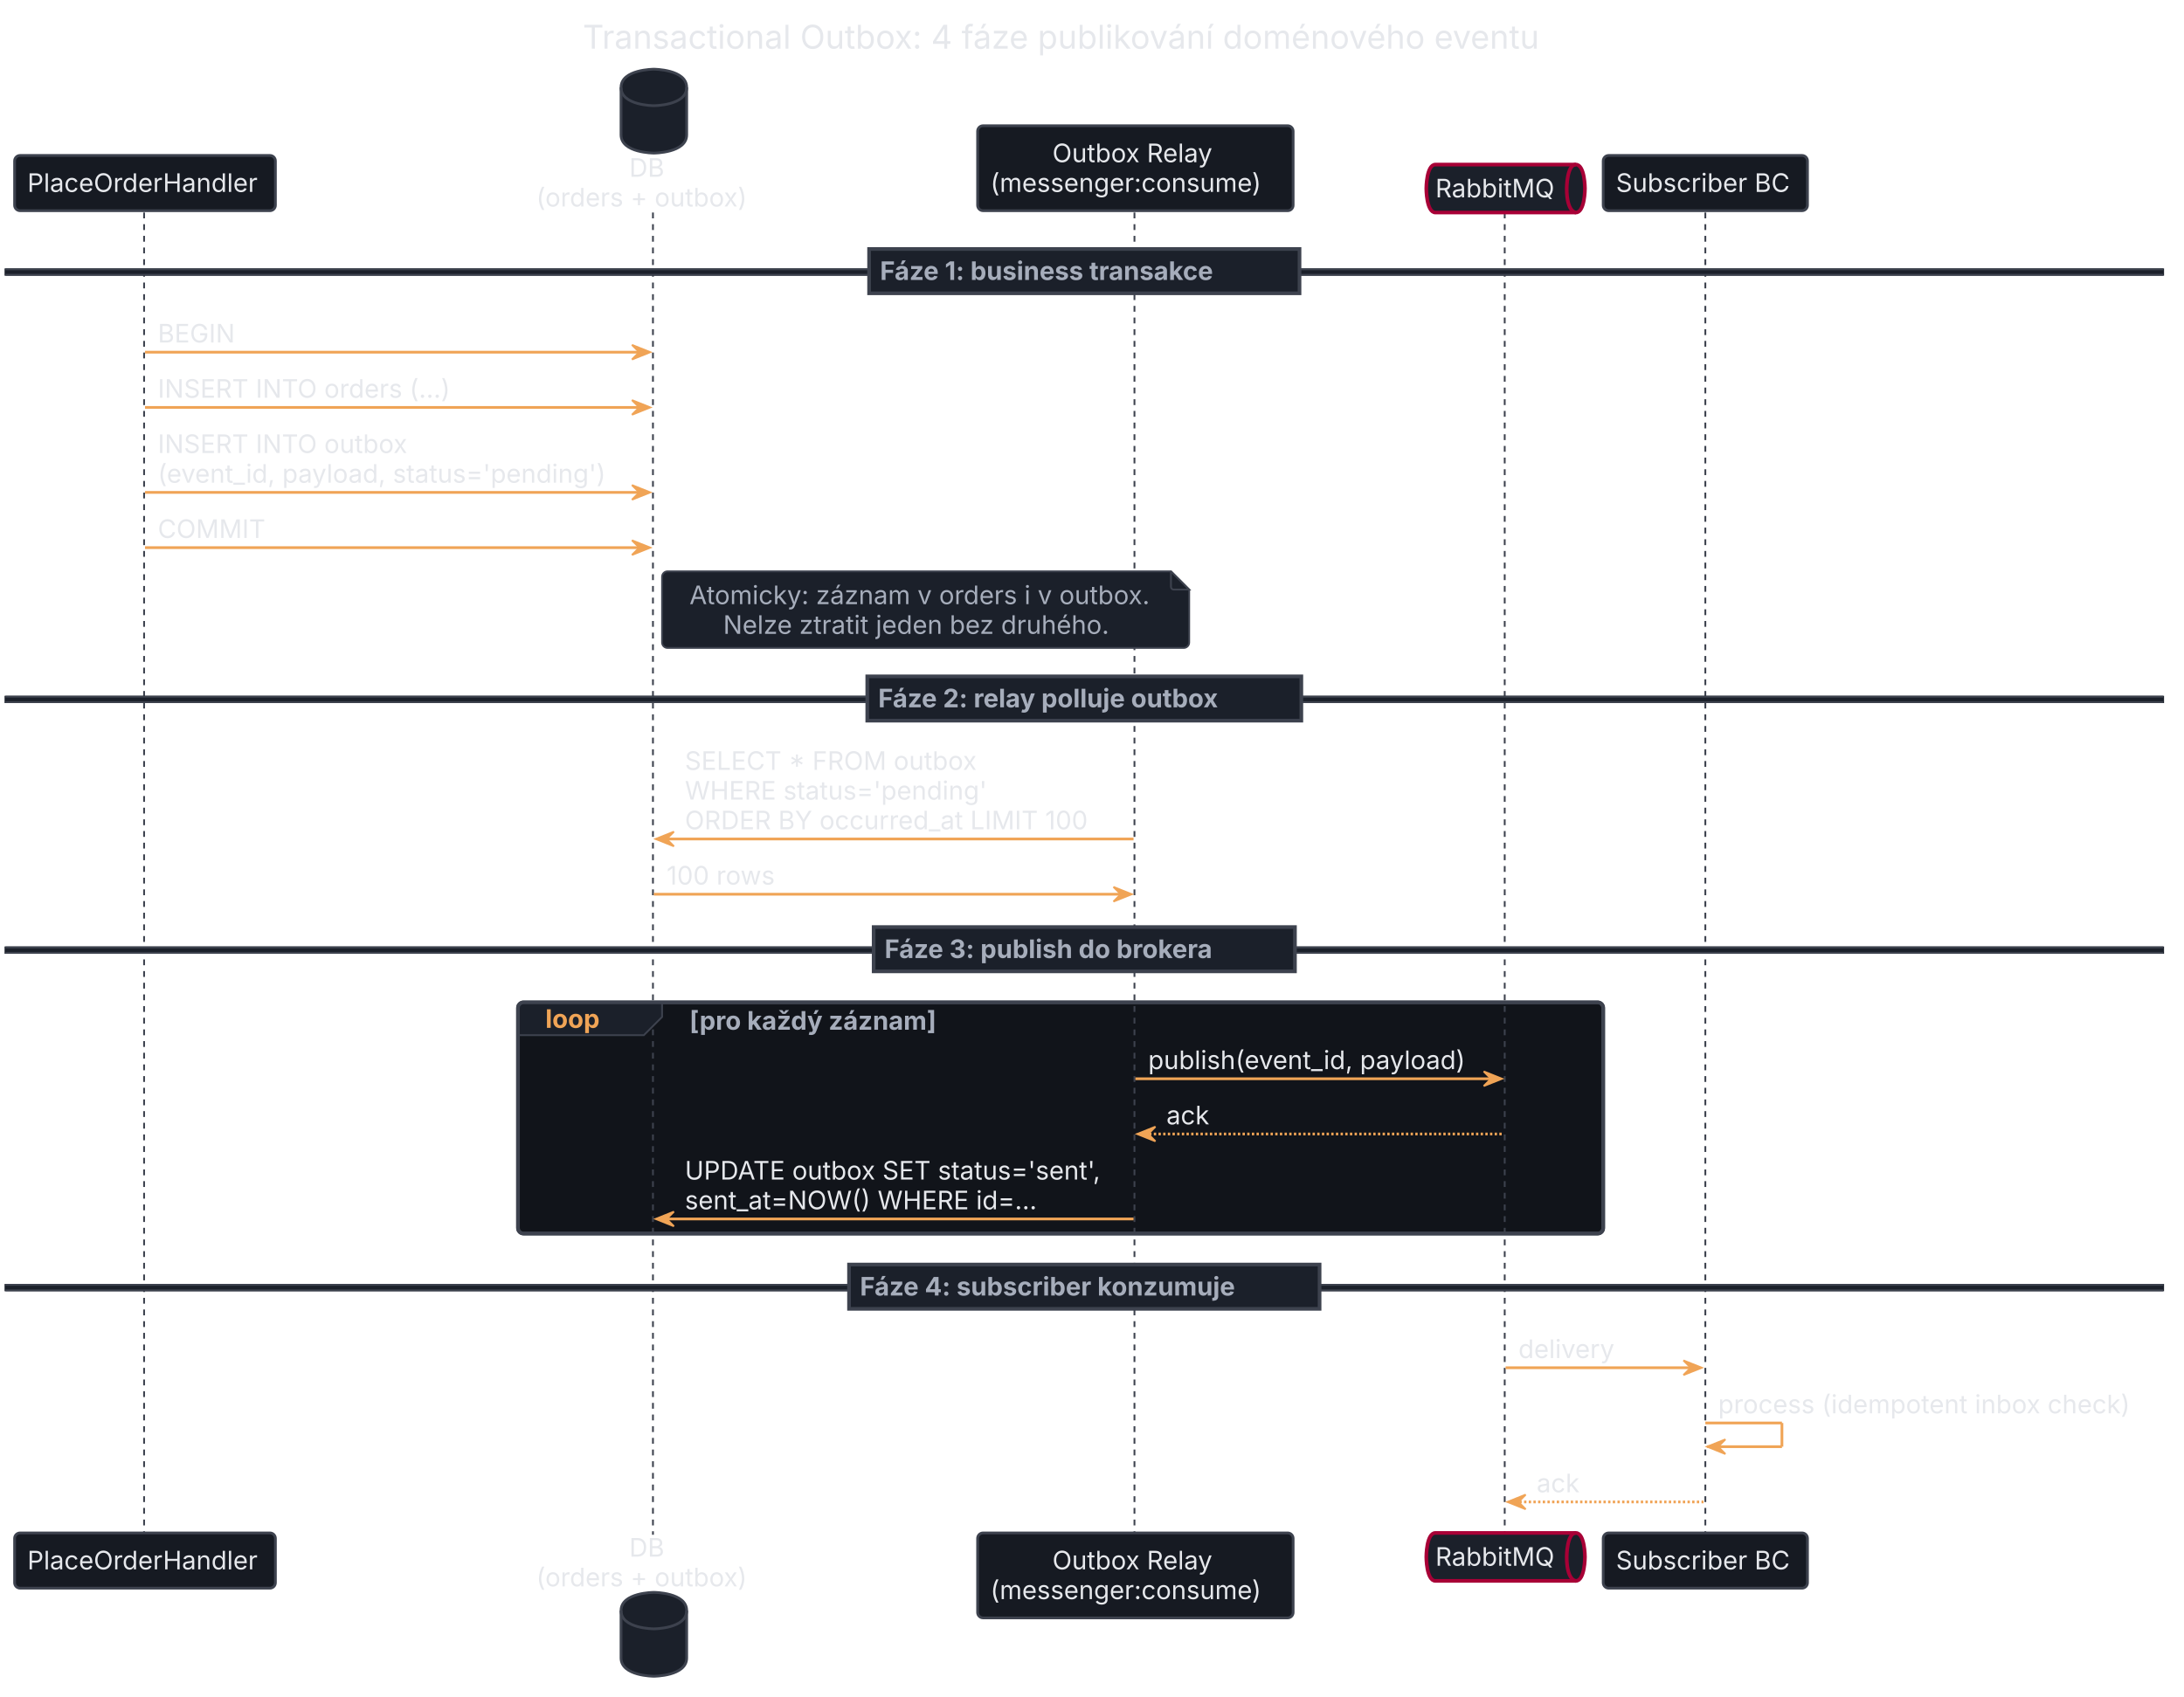
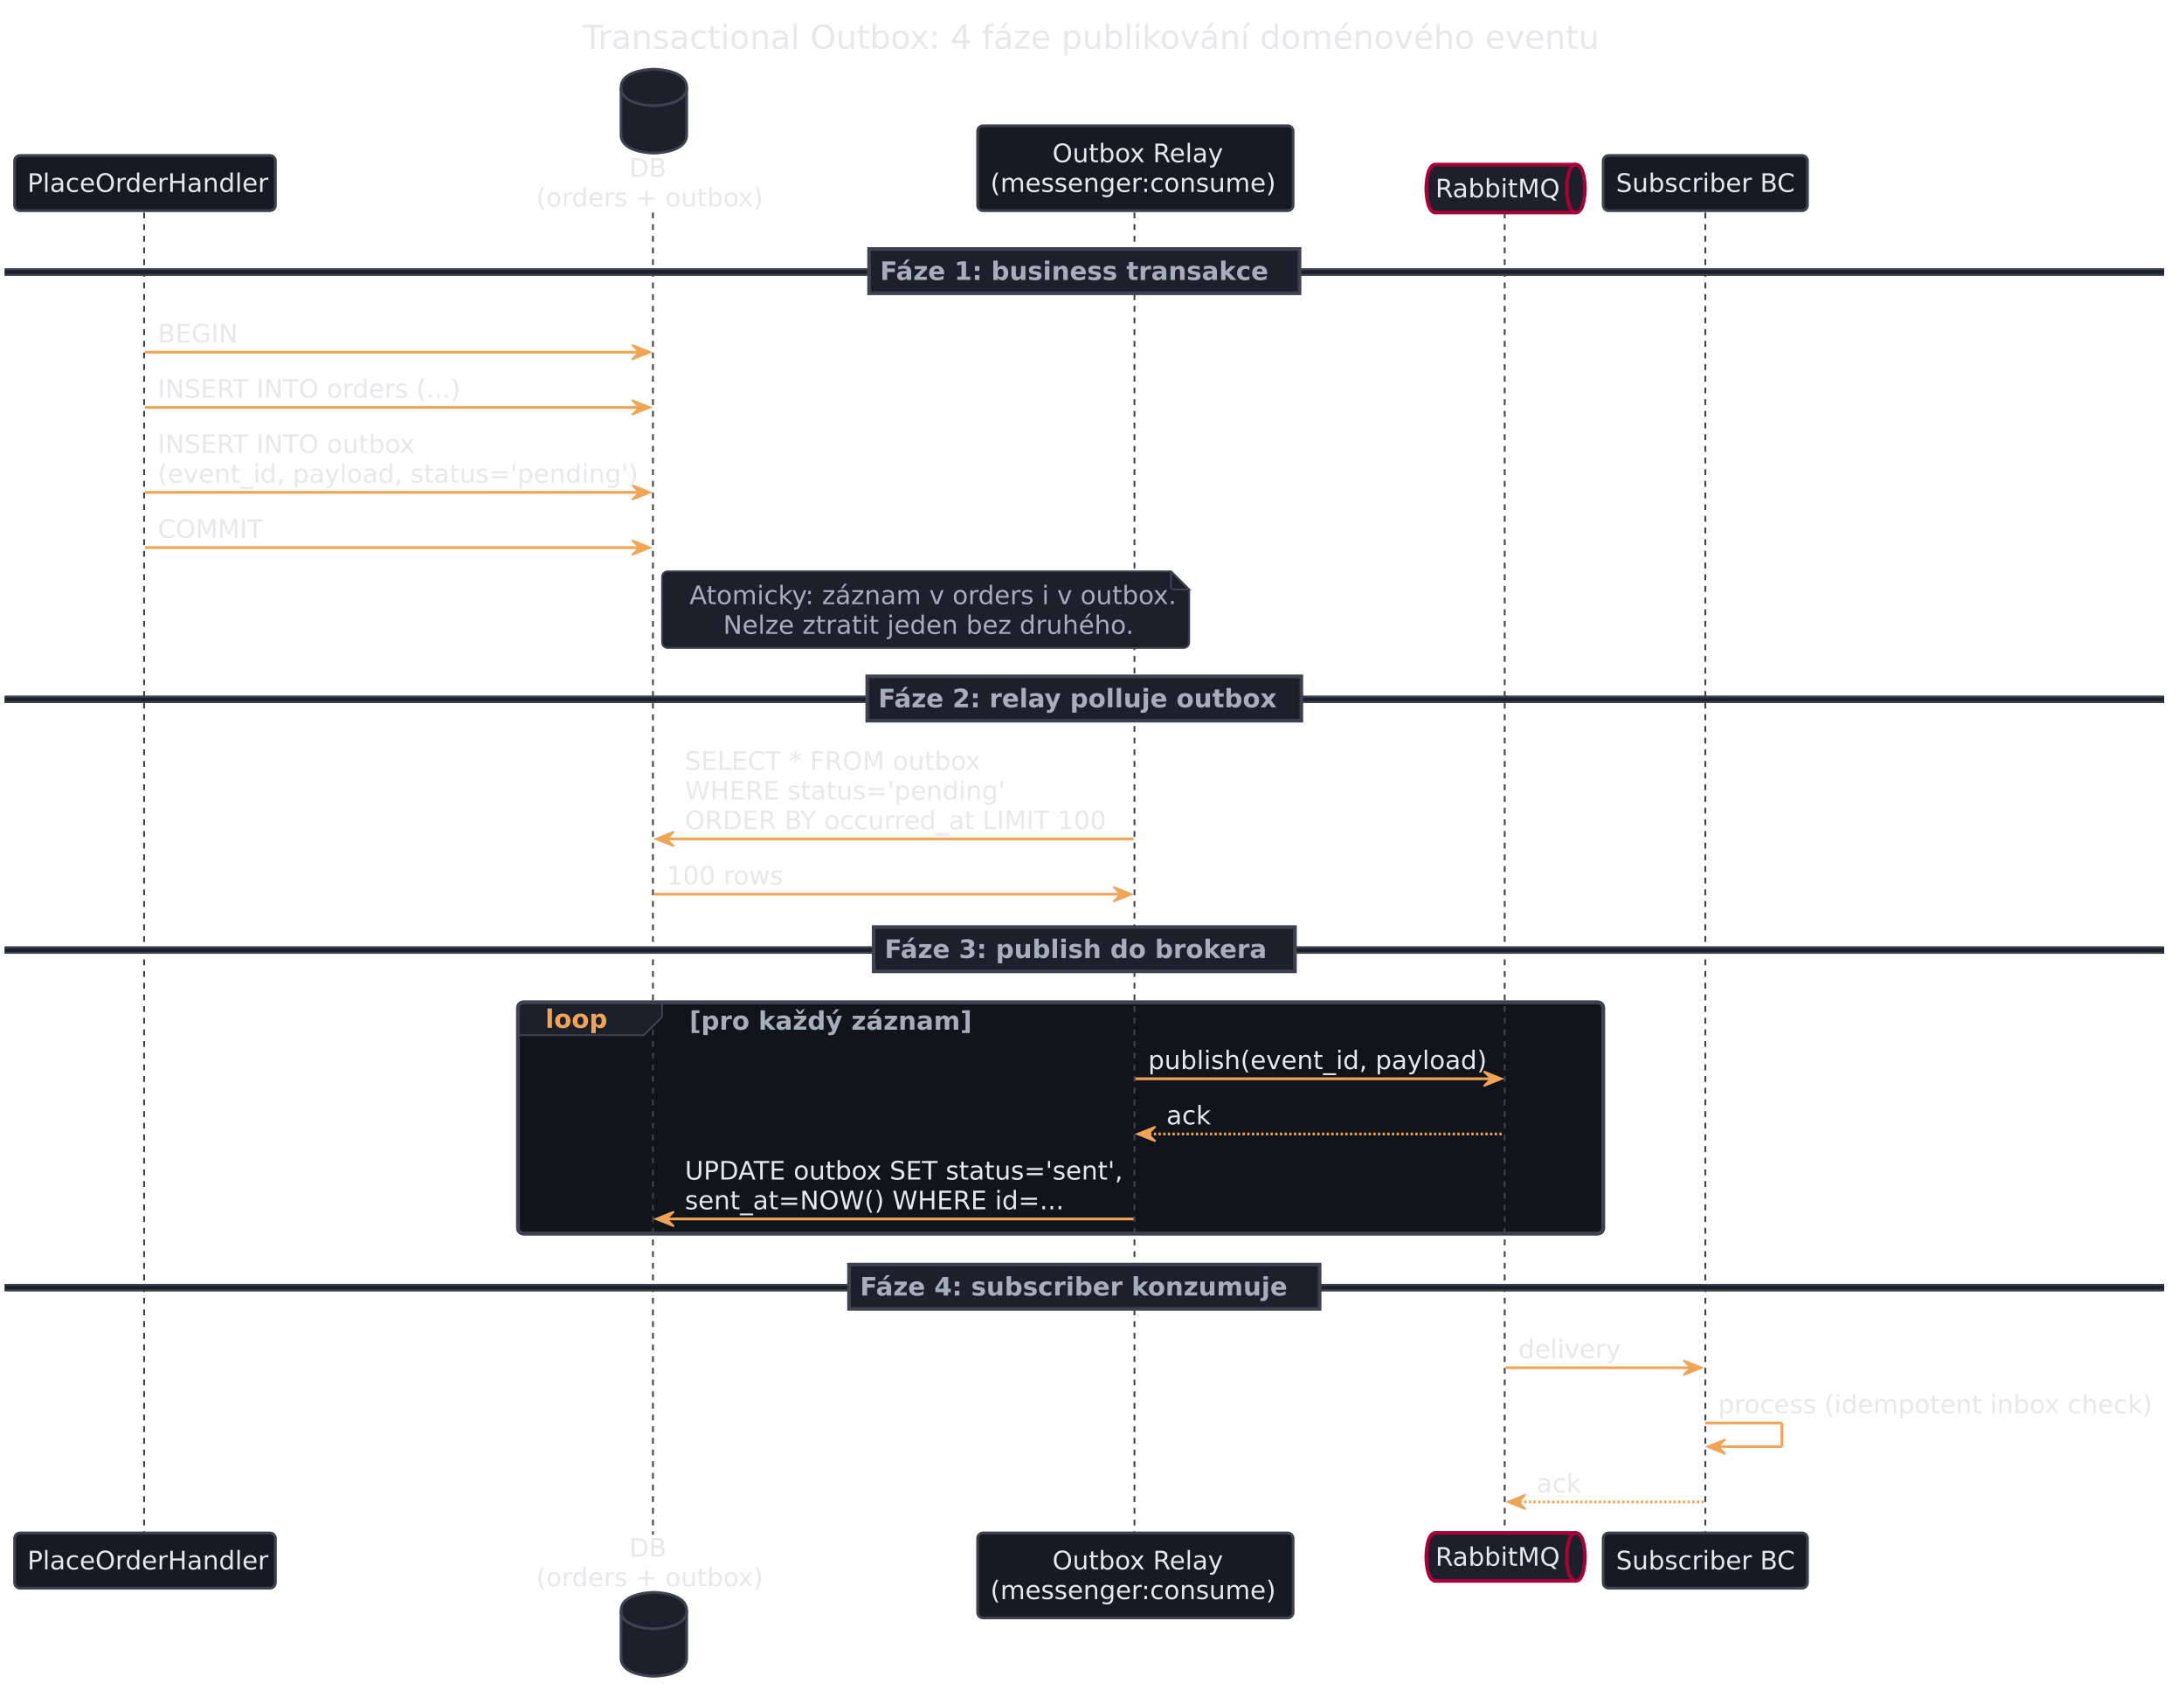
<svg xmlns="http://www.w3.org/2000/svg" contentScriptType="application/ecmascript" contentStyleType="text/css" height="1454.688px" preserveAspectRatio="none" style="width:1871px;height:1454px;background:#11141A;" version="1.1" viewBox="0 0 1871 1454" width="1871.875px" zoomAndPan="magnify">
  <defs />
  <g>
-     <text fill="#E6E8EC" font-family="Inter, ui-sans-serif, system-ui, -apple-system, sans-serif" font-size="28.125" lengthAdjust="spacingAndGlyphs" textLength="859.375" x="499.219" y="41.731">Transactional Outbox: 4 fáze publikování doménového eventu</text>
+     <text fill="#E6E8EC" font-family="DejaVu Sans" font-size="28.125" lengthAdjust="spacingAndGlyphs" textLength="859.375" x="499.219" y="41.731">Transactional Outbox: 4 fáze publikování doménového eventu</text>
    <rect fill="#11141A" height="198.096" rx="4.688" ry="4.688" style="stroke: #3D424E; stroke-width: 3.125;" width="929.688" x="443.75" y="858.911" />
    <line style="stroke: #3D424E; stroke-width: 1.562; stroke-dasharray: 5.0,5.0;" x1="123.438" x2="123.438" y1="182.105" y2="1315.112" />
    <line style="stroke: #3D424E; stroke-width: 1.562; stroke-dasharray: 5.0,5.0;" x1="559.375" x2="559.375" y1="182.105" y2="1315.112" />
    <line style="stroke: #3D424E; stroke-width: 1.562; stroke-dasharray: 5.0,5.0;" x1="971.875" x2="971.875" y1="182.105" y2="1315.112" />
    <line style="stroke: #3D424E; stroke-width: 1.562; stroke-dasharray: 5.0,5.0;" x1="1289.062" x2="1289.062" y1="182.105" y2="1315.112" />
    <line style="stroke: #3D424E; stroke-width: 1.562; stroke-dasharray: 5.0,5.0;" x1="1460.938" x2="1460.938" y1="182.105" y2="1315.112" />
    <rect fill="#161A22" height="47.339" rx="4.688" ry="4.688" style="stroke: #3D424E; stroke-width: 2.344;" width="223.438" x="12.5" y="133.203" />
-     <text fill="#E6E8EC" font-family="Inter, ui-sans-serif, system-ui, -apple-system, sans-serif" font-size="21.875" lengthAdjust="spacingAndGlyphs" textLength="201.562" x="23.438" y="164.446">PlaceOrderHandler</text>
+     <text fill="#E6E8EC" font-family="DejaVu Sans" font-size="21.875" lengthAdjust="spacingAndGlyphs" textLength="201.562" x="23.438" y="164.446">PlaceOrderHandler</text>
    <rect fill="#161A22" height="47.339" rx="4.688" ry="4.688" style="stroke: #3D424E; stroke-width: 2.344;" width="223.438" x="12.5" y="1313.55" />
-     <text fill="#E6E8EC" font-family="Inter, ui-sans-serif, system-ui, -apple-system, sans-serif" font-size="21.875" lengthAdjust="spacingAndGlyphs" textLength="201.562" x="23.438" y="1344.792">PlaceOrderHandler</text>
-     <text fill="#E6E8EC" font-family="Inter, ui-sans-serif, system-ui, -apple-system, sans-serif" font-size="21.875" lengthAdjust="spacingAndGlyphs" textLength="32.812" x="539.062" y="151.482">DB</text>
-     <text fill="#E6E8EC" font-family="Inter, ui-sans-serif, system-ui, -apple-system, sans-serif" font-size="21.875" lengthAdjust="spacingAndGlyphs" textLength="192.188" x="459.375" y="176.946">(orders + outbox)</text>
+     <text fill="#E6E8EC" font-family="DejaVu Sans" font-size="21.875" lengthAdjust="spacingAndGlyphs" textLength="201.562" x="23.438" y="1344.792">PlaceOrderHandler</text>
+     <text fill="#E6E8EC" font-family="DejaVu Sans" font-size="21.875" lengthAdjust="spacingAndGlyphs" textLength="32.812" x="539.062" y="151.482">DB</text>
+     <text fill="#E6E8EC" font-family="DejaVu Sans" font-size="21.875" lengthAdjust="spacingAndGlyphs" textLength="192.188" x="459.375" y="176.946">(orders + outbox)</text>
    <path d="M532.031,74.927 C532.031,59.302 560.156,59.302 560.156,59.302 C560.156,59.302 588.281,59.302 588.281,74.927 L588.281,115.552 C588.281,131.177 560.156,131.177 560.156,131.177 C560.156,131.177 532.031,131.177 532.031,115.552 L532.031,74.927 " fill="#1B202A" style="stroke: #3D424E; stroke-width: 2.344;" />
    <path d="M532.031,74.927 C532.031,90.552 560.156,90.552 560.156,90.552 C560.156,90.552 588.281,90.552 588.281,74.927 " fill="none" style="stroke: #3D424E; stroke-width: 2.344;" />
-     <text fill="#E6E8EC" font-family="Inter, ui-sans-serif, system-ui, -apple-system, sans-serif" font-size="21.875" lengthAdjust="spacingAndGlyphs" textLength="32.812" x="539.062" y="1333.855">DB</text>
-     <text fill="#E6E8EC" font-family="Inter, ui-sans-serif, system-ui, -apple-system, sans-serif" font-size="21.875" lengthAdjust="spacingAndGlyphs" textLength="192.188" x="459.375" y="1359.319">(orders + outbox)</text>
+     <text fill="#E6E8EC" font-family="DejaVu Sans" font-size="21.875" lengthAdjust="spacingAndGlyphs" textLength="32.812" x="539.062" y="1333.855">DB</text>
+     <text fill="#E6E8EC" font-family="DejaVu Sans" font-size="21.875" lengthAdjust="spacingAndGlyphs" textLength="192.188" x="459.375" y="1359.319">(orders + outbox)</text>
    <path d="M532.031,1380.102 C532.031,1364.477 560.156,1364.477 560.156,1364.477 C560.156,1364.477 588.281,1364.477 588.281,1380.102 L588.281,1420.727 C588.281,1436.352 560.156,1436.352 560.156,1436.352 C560.156,1436.352 532.031,1436.352 532.031,1420.727 L532.031,1380.102 " fill="#1B202A" style="stroke: #3D424E; stroke-width: 2.344;" />
    <path d="M532.031,1380.102 C532.031,1395.727 560.156,1395.727 560.156,1395.727 C560.156,1395.727 588.281,1395.727 588.281,1380.102 " fill="none" style="stroke: #3D424E; stroke-width: 2.344;" />
    <rect fill="#161A22" height="72.803" rx="4.688" ry="4.688" style="stroke: #3D424E; stroke-width: 2.344;" width="270.312" x="837.5" y="107.739" />
-     <text fill="#E6E8EC" font-family="Inter, ui-sans-serif, system-ui, -apple-system, sans-serif" font-size="21.875" lengthAdjust="spacingAndGlyphs" textLength="142.188" x="901.562" y="138.982">Outbox Relay</text>
-     <text fill="#E6E8EC" font-family="Inter, ui-sans-serif, system-ui, -apple-system, sans-serif" font-size="21.875" lengthAdjust="spacingAndGlyphs" textLength="248.438" x="848.438" y="164.446">(messenger:consume)</text>
+     <text fill="#E6E8EC" font-family="DejaVu Sans" font-size="21.875" lengthAdjust="spacingAndGlyphs" textLength="142.188" x="901.562" y="138.982">Outbox Relay</text>
+     <text fill="#E6E8EC" font-family="DejaVu Sans" font-size="21.875" lengthAdjust="spacingAndGlyphs" textLength="248.438" x="848.438" y="164.446">(messenger:consume)</text>
    <rect fill="#161A22" height="72.803" rx="4.688" ry="4.688" style="stroke: #3D424E; stroke-width: 2.344;" width="270.312" x="837.5" y="1313.55" />
-     <text fill="#E6E8EC" font-family="Inter, ui-sans-serif, system-ui, -apple-system, sans-serif" font-size="21.875" lengthAdjust="spacingAndGlyphs" textLength="142.188" x="901.562" y="1344.792">Outbox Relay</text>
-     <text fill="#E6E8EC" font-family="Inter, ui-sans-serif, system-ui, -apple-system, sans-serif" font-size="21.875" lengthAdjust="spacingAndGlyphs" textLength="248.438" x="848.438" y="1370.256">(messenger:consume)</text>
+     <text fill="#E6E8EC" font-family="DejaVu Sans" font-size="21.875" lengthAdjust="spacingAndGlyphs" textLength="142.188" x="901.562" y="1344.792">Outbox Relay</text>
+     <text fill="#E6E8EC" font-family="DejaVu Sans" font-size="21.875" lengthAdjust="spacingAndGlyphs" textLength="248.438" x="848.438" y="1370.256">(messenger:consume)</text>
    <path d="M1229.688,141.016 L1350,141.016 C1357.812,141.016 1357.812,161.56 1357.812,161.56 C1357.812,161.56 1357.812,182.105 1350,182.105 L1229.688,182.105 C1221.875,182.105 1221.875,161.56 1221.875,161.56 C1221.875,161.56 1221.875,141.016 1229.688,141.016 " fill="#1B202A" style="stroke: #A80036; stroke-width: 3.125;" />
    <path d="M1350,141.016 C1342.188,141.016 1342.188,161.56 1342.188,161.56 C1342.188,182.105 1350,182.105 1350,182.105 " fill="none" style="stroke: #A80036; stroke-width: 3.125;" />
-     <text fill="#E6E8EC" font-family="Inter, ui-sans-serif, system-ui, -apple-system, sans-serif" font-size="21.875" lengthAdjust="spacingAndGlyphs" textLength="104.688" x="1229.688" y="169.133">RabbitMQ</text>
+     <text fill="#E6E8EC" font-family="DejaVu Sans" font-size="21.875" lengthAdjust="spacingAndGlyphs" textLength="104.688" x="1229.688" y="169.133">RabbitMQ</text>
    <path d="M1229.688,1313.55 L1350,1313.55 C1357.812,1313.55 1357.812,1334.094 1357.812,1334.094 C1357.812,1334.094 1357.812,1354.639 1350,1354.639 L1229.688,1354.639 C1221.875,1354.639 1221.875,1334.094 1221.875,1334.094 C1221.875,1334.094 1221.875,1313.55 1229.688,1313.55 " fill="#1B202A" style="stroke: #A80036; stroke-width: 3.125;" />
    <path d="M1350,1313.55 C1342.188,1313.55 1342.188,1334.094 1342.188,1334.094 C1342.188,1354.639 1350,1354.639 1350,1354.639 " fill="none" style="stroke: #A80036; stroke-width: 3.125;" />
-     <text fill="#E6E8EC" font-family="Inter, ui-sans-serif, system-ui, -apple-system, sans-serif" font-size="21.875" lengthAdjust="spacingAndGlyphs" textLength="104.688" x="1229.688" y="1341.667">RabbitMQ</text>
+     <text fill="#E6E8EC" font-family="DejaVu Sans" font-size="21.875" lengthAdjust="spacingAndGlyphs" textLength="104.688" x="1229.688" y="1341.667">RabbitMQ</text>
    <rect fill="#161A22" height="47.339" rx="4.688" ry="4.688" style="stroke: #3D424E; stroke-width: 2.344;" width="175" x="1373.438" y="133.203" />
-     <text fill="#E6E8EC" font-family="Inter, ui-sans-serif, system-ui, -apple-system, sans-serif" font-size="21.875" lengthAdjust="spacingAndGlyphs" textLength="153.125" x="1384.375" y="164.446">Subscriber BC</text>
+     <text fill="#E6E8EC" font-family="DejaVu Sans" font-size="21.875" lengthAdjust="spacingAndGlyphs" textLength="153.125" x="1384.375" y="164.446">Subscriber BC</text>
    <rect fill="#161A22" height="47.339" rx="4.688" ry="4.688" style="stroke: #3D424E; stroke-width: 2.344;" width="175" x="1373.438" y="1313.55" />
-     <text fill="#E6E8EC" font-family="Inter, ui-sans-serif, system-ui, -apple-system, sans-serif" font-size="21.875" lengthAdjust="spacingAndGlyphs" textLength="153.125" x="1384.375" y="1344.792">Subscriber BC</text>
+     <text fill="#E6E8EC" font-family="DejaVu Sans" font-size="21.875" lengthAdjust="spacingAndGlyphs" textLength="153.125" x="1384.375" y="1344.792">Subscriber BC</text>
    <rect fill="#1B202A" height="4.688" style="stroke: #1B202A; stroke-width: 1.562;" width="1848.438" x="4.688" y="230.774" />
    <line style="stroke: #3D424E; stroke-width: 1.562;" x1="4.688" x2="1853.125" y1="230.774" y2="230.774" />
    <line style="stroke: #3D424E; stroke-width: 1.562;" x1="4.688" x2="1853.125" y1="235.461" y2="235.461" />
    <rect fill="#1B202A" height="37.964" style="stroke: #3D424E; stroke-width: 3.125;" width="368.75" x="744.531" y="213.355" />
-     <text fill="#A6ADBB" font-family="Inter, ui-sans-serif, system-ui, -apple-system, sans-serif" font-size="21.875" font-weight="bold" lengthAdjust="spacingAndGlyphs" textLength="339.062" x="753.906" y="239.909">Fáze 1: business transakce</text>
+     <text fill="#A6ADBB" font-family="DejaVu Sans" font-size="21.875" font-weight="bold" lengthAdjust="spacingAndGlyphs" textLength="339.062" x="753.906" y="239.909">Fáze 1: business transakce</text>
    <polygon fill="#F0A456" points="541.406,295.532,557.031,301.782,541.406,308.032,547.656,301.782" style="stroke: #F0A456; stroke-width: 1.562;" />
    <line style="stroke: #F0A456; stroke-width: 2.344;" x1="124.219" x2="550.781" y1="301.782" y2="301.782" />
-     <text fill="#E6E8EC" font-family="Inter, ui-sans-serif, system-ui, -apple-system, sans-serif" font-size="21.875" lengthAdjust="spacingAndGlyphs" textLength="67.188" x="135.156" y="293.498">BEGIN</text>
+     <text fill="#E6E8EC" font-family="DejaVu Sans" font-size="21.875" lengthAdjust="spacingAndGlyphs" textLength="67.188" x="135.156" y="293.498">BEGIN</text>
    <polygon fill="#F0A456" points="541.406,342.871,557.031,349.121,541.406,355.371,547.656,349.121" style="stroke: #F0A456; stroke-width: 1.562;" />
    <line style="stroke: #F0A456; stroke-width: 2.344;" x1="124.219" x2="550.781" y1="349.121" y2="349.121" />
-     <text fill="#E6E8EC" font-family="Inter, ui-sans-serif, system-ui, -apple-system, sans-serif" font-size="21.875" lengthAdjust="spacingAndGlyphs" textLength="253.125" x="135.156" y="340.837">INSERT INTO orders (...)</text>
+     <text fill="#E6E8EC" font-family="DejaVu Sans" font-size="21.875" lengthAdjust="spacingAndGlyphs" textLength="253.125" x="135.156" y="340.837">INSERT INTO orders (...)</text>
    <polygon fill="#F0A456" points="541.406,415.674,557.031,421.924,541.406,428.174,547.656,421.924" style="stroke: #F0A456; stroke-width: 1.562;" />
    <line style="stroke: #F0A456; stroke-width: 2.344;" x1="124.219" x2="550.781" y1="421.924" y2="421.924" />
-     <text fill="#E6E8EC" font-family="Inter, ui-sans-serif, system-ui, -apple-system, sans-serif" font-size="21.875" lengthAdjust="spacingAndGlyphs" textLength="217.188" x="135.156" y="388.176">INSERT INTO outbox</text>
-     <text fill="#E6E8EC" font-family="Inter, ui-sans-serif, system-ui, -apple-system, sans-serif" font-size="21.875" lengthAdjust="spacingAndGlyphs" textLength="398.438" x="135.156" y="413.64">(event_id, payload, status='pending')</text>
+     <text fill="#E6E8EC" font-family="DejaVu Sans" font-size="21.875" lengthAdjust="spacingAndGlyphs" textLength="217.188" x="135.156" y="388.176">INSERT INTO outbox</text>
+     <text fill="#E6E8EC" font-family="DejaVu Sans" font-size="21.875" lengthAdjust="spacingAndGlyphs" textLength="398.438" x="135.156" y="413.64">(event_id, payload, status='pending')</text>
    <polygon fill="#F0A456" points="541.406,463.013,557.031,469.263,541.406,475.513,547.656,469.263" style="stroke: #F0A456; stroke-width: 1.562;" />
    <line style="stroke: #F0A456; stroke-width: 2.344;" x1="124.219" x2="550.781" y1="469.263" y2="469.263" />
-     <text fill="#E6E8EC" font-family="Inter, ui-sans-serif, system-ui, -apple-system, sans-serif" font-size="21.875" lengthAdjust="spacingAndGlyphs" textLength="89.062" x="135.156" y="460.979">COMMIT</text>
+     <text fill="#E6E8EC" font-family="DejaVu Sans" font-size="21.875" lengthAdjust="spacingAndGlyphs" textLength="89.062" x="135.156" y="460.979">COMMIT</text>
    <path d="M567.188,494.263 L567.188,550.513 A4.688,4.688 0 0 0 571.875,555.2 L1014.062,555.2 A4.688,4.688 0 0 0 1018.75,550.513 L1018.75,505.2 L1003.125,489.575 L571.875,489.575 A4.688,4.688 0 0 0 567.188,494.263 " fill="#1B202A" style="stroke: #3D424E; stroke-width: 1.562;" />
    <path d="M1003.125,489.575 L1003.125,502.856 A2.344,2.344 0 0 0 1005.469,505.2 L1018.75,505.2 L1003.125,489.575 " fill="#1B202A" style="stroke: #3D424E; stroke-width: 1.562;" />
-     <text fill="#A6ADBB" font-family="Inter, ui-sans-serif, system-ui, -apple-system, sans-serif" font-size="21.875" lengthAdjust="spacingAndGlyphs" textLength="404.688" x="590.625" y="517.693">Atomicky: záznam v orders i v outbox.</text>
-     <text fill="#A6ADBB" font-family="Inter, ui-sans-serif, system-ui, -apple-system, sans-serif" font-size="21.875" lengthAdjust="spacingAndGlyphs" textLength="346.875" x="619.531" y="543.156">Nelze ztratit jeden bez druhého.</text>
+     <text fill="#A6ADBB" font-family="DejaVu Sans" font-size="21.875" lengthAdjust="spacingAndGlyphs" textLength="404.688" x="590.625" y="517.693">Atomicky: záznam v orders i v outbox.</text>
+     <text fill="#A6ADBB" font-family="DejaVu Sans" font-size="21.875" lengthAdjust="spacingAndGlyphs" textLength="346.875" x="619.531" y="543.156">Nelze ztratit jeden bez druhého.</text>
    <rect fill="#1B202A" height="4.688" style="stroke: #1B202A; stroke-width: 1.562;" width="1848.438" x="4.688" y="596.985" />
    <line style="stroke: #3D424E; stroke-width: 1.562;" x1="4.688" x2="1853.125" y1="596.985" y2="596.985" />
    <line style="stroke: #3D424E; stroke-width: 1.562;" x1="4.688" x2="1853.125" y1="601.672" y2="601.672" />
    <rect fill="#1B202A" height="37.964" style="stroke: #3D424E; stroke-width: 3.125;" width="371.875" x="742.969" y="579.565" />
-     <text fill="#A6ADBB" font-family="Inter, ui-sans-serif, system-ui, -apple-system, sans-serif" font-size="21.875" font-weight="bold" lengthAdjust="spacingAndGlyphs" textLength="342.188" x="752.344" y="606.12">Fáze 2: relay polluje outbox</text>
+     <text fill="#A6ADBB" font-family="DejaVu Sans" font-size="21.875" font-weight="bold" lengthAdjust="spacingAndGlyphs" textLength="342.188" x="752.344" y="606.12">Fáze 2: relay polluje outbox</text>
    <polygon fill="#F0A456" points="577.344,712.671,561.719,718.921,577.344,725.171,571.094,718.921" style="stroke: #F0A456; stroke-width: 1.562;" />
    <line style="stroke: #F0A456; stroke-width: 2.344;" x1="567.969" x2="971.094" y1="718.921" y2="718.921" />
-     <text fill="#E6E8EC" font-family="Inter, ui-sans-serif, system-ui, -apple-system, sans-serif" font-size="21.875" lengthAdjust="spacingAndGlyphs" textLength="251.562" x="586.719" y="659.709">SELECT * FROM outbox</text>
-     <text fill="#E6E8EC" font-family="Inter, ui-sans-serif, system-ui, -apple-system, sans-serif" font-size="21.875" lengthAdjust="spacingAndGlyphs" textLength="270.312" x="586.719" y="685.173">WHERE status='pending'</text>
-     <text fill="#E6E8EC" font-family="Inter, ui-sans-serif, system-ui, -apple-system, sans-serif" font-size="21.875" lengthAdjust="spacingAndGlyphs" textLength="357.812" x="586.719" y="710.637">ORDER BY occurred_at LIMIT 100</text>
+     <text fill="#E6E8EC" font-family="DejaVu Sans" font-size="21.875" lengthAdjust="spacingAndGlyphs" textLength="251.562" x="586.719" y="659.709">SELECT * FROM outbox</text>
+     <text fill="#E6E8EC" font-family="DejaVu Sans" font-size="21.875" lengthAdjust="spacingAndGlyphs" textLength="270.312" x="586.719" y="685.173">WHERE status='pending'</text>
+     <text fill="#E6E8EC" font-family="DejaVu Sans" font-size="21.875" lengthAdjust="spacingAndGlyphs" textLength="357.812" x="586.719" y="710.637">ORDER BY occurred_at LIMIT 100</text>
    <polygon fill="#F0A456" points="953.906,760.01,969.531,766.26,953.906,772.51,960.156,766.26" style="stroke: #F0A456; stroke-width: 1.562;" />
    <line style="stroke: #F0A456; stroke-width: 2.344;" x1="560.156" x2="963.281" y1="766.26" y2="766.26" />
-     <text fill="#E6E8EC" font-family="Inter, ui-sans-serif, system-ui, -apple-system, sans-serif" font-size="21.875" lengthAdjust="spacingAndGlyphs" textLength="100" x="571.094" y="757.976">100 rows</text>
+     <text fill="#E6E8EC" font-family="DejaVu Sans" font-size="21.875" lengthAdjust="spacingAndGlyphs" textLength="100" x="571.094" y="757.976">100 rows</text>
    <rect fill="#1B202A" height="4.688" style="stroke: #1B202A; stroke-width: 1.562;" width="1848.438" x="4.688" y="811.804" />
    <line style="stroke: #3D424E; stroke-width: 1.562;" x1="4.688" x2="1853.125" y1="811.804" y2="811.804" />
    <line style="stroke: #3D424E; stroke-width: 1.562;" x1="4.688" x2="1853.125" y1="816.492" y2="816.492" />
    <rect fill="#1B202A" height="37.964" style="stroke: #3D424E; stroke-width: 3.125;" width="360.938" x="748.438" y="794.385" />
-     <text fill="#A6ADBB" font-family="Inter, ui-sans-serif, system-ui, -apple-system, sans-serif" font-size="21.875" font-weight="bold" lengthAdjust="spacingAndGlyphs" textLength="331.25" x="757.812" y="820.94">Fáze 3: publish do brokera</text>
+     <text fill="#A6ADBB" font-family="DejaVu Sans" font-size="21.875" font-weight="bold" lengthAdjust="spacingAndGlyphs" textLength="331.25" x="757.812" y="820.94">Fáze 3: publish do brokera</text>
    <path d="M448.438,858.911 L567.188,858.911 L567.188,871.411 L551.562,887.036 L443.75,887.036 L443.75,863.599 " fill="#1B202A" style="stroke: #3D424E; stroke-width: 1.562;" />
    <rect fill="none" height="198.096" rx="4.688" ry="4.688" style="stroke: #3D424E; stroke-width: 3.125;" width="929.688" x="443.75" y="858.911" />
-     <text fill="#F0A456" font-family="Inter, ui-sans-serif, system-ui, -apple-system, sans-serif" font-size="21.875" font-weight="bold" lengthAdjust="spacingAndGlyphs" textLength="53.125" x="467.188" y="880.779">loop</text>
-     <text fill="#A6ADBB" font-family="Inter, ui-sans-serif, system-ui, -apple-system, sans-serif" font-size="21.875" font-weight="bold" lengthAdjust="spacingAndGlyphs" textLength="242.188" x="590.625" y="882.341">[pro každý záznam]</text>
+     <text fill="#F0A456" font-family="DejaVu Sans" font-size="21.875" font-weight="bold" lengthAdjust="spacingAndGlyphs" textLength="53.125" x="467.188" y="880.779">loop</text>
+     <text fill="#A6ADBB" font-family="DejaVu Sans" font-size="21.875" font-weight="bold" lengthAdjust="spacingAndGlyphs" textLength="242.188" x="590.625" y="882.341">[pro každý záznam]</text>
    <polygon fill="#F0A456" points="1271.094,918.115,1286.719,924.365,1271.094,930.615,1277.344,924.365" style="stroke: #F0A456; stroke-width: 1.562;" />
    <line style="stroke: #F0A456; stroke-width: 2.344;" x1="972.656" x2="1280.469" y1="924.365" y2="924.365" />
-     <text fill="#E6E8EC" font-family="Inter, ui-sans-serif, system-ui, -apple-system, sans-serif" font-size="21.875" lengthAdjust="spacingAndGlyphs" textLength="279.688" x="983.594" y="916.081">publish(event_id, payload)</text>
+     <text fill="#E6E8EC" font-family="DejaVu Sans" font-size="21.875" lengthAdjust="spacingAndGlyphs" textLength="279.688" x="983.594" y="916.081">publish(event_id, payload)</text>
    <polygon fill="#F0A456" points="989.844,965.454,974.219,971.704,989.844,977.954,983.594,971.704" style="stroke: #F0A456; stroke-width: 1.562;" />
    <line style="stroke: #F0A456; stroke-width: 2.344; stroke-dasharray: 2.0,2.0;" x1="980.469" x2="1288.281" y1="971.704" y2="971.704" />
-     <text fill="#E6E8EC" font-family="Inter, ui-sans-serif, system-ui, -apple-system, sans-serif" font-size="21.875" lengthAdjust="spacingAndGlyphs" textLength="37.5" x="999.219" y="963.42">ack</text>
+     <text fill="#E6E8EC" font-family="DejaVu Sans" font-size="21.875" lengthAdjust="spacingAndGlyphs" textLength="37.5" x="999.219" y="963.42">ack</text>
    <polygon fill="#F0A456" points="577.344,1038.257,561.719,1044.507,577.344,1050.757,571.094,1044.507" style="stroke: #F0A456; stroke-width: 1.562;" />
    <line style="stroke: #F0A456; stroke-width: 2.344;" x1="567.969" x2="971.094" y1="1044.507" y2="1044.507" />
-     <text fill="#E6E8EC" font-family="Inter, ui-sans-serif, system-ui, -apple-system, sans-serif" font-size="21.875" lengthAdjust="spacingAndGlyphs" textLength="375" x="586.719" y="1010.759">UPDATE outbox SET status='sent',</text>
-     <text fill="#E6E8EC" font-family="Inter, ui-sans-serif, system-ui, -apple-system, sans-serif" font-size="21.875" lengthAdjust="spacingAndGlyphs" textLength="315.625" x="586.719" y="1036.223">sent_at=NOW() WHERE id=...</text>
+     <text fill="#E6E8EC" font-family="DejaVu Sans" font-size="21.875" lengthAdjust="spacingAndGlyphs" textLength="375" x="586.719" y="1010.759">UPDATE outbox SET status='sent',</text>
+     <text fill="#E6E8EC" font-family="DejaVu Sans" font-size="21.875" lengthAdjust="spacingAndGlyphs" textLength="315.625" x="586.719" y="1036.223">sent_at=NOW() WHERE id=...</text>
    <rect fill="#1B202A" height="4.688" style="stroke: #1B202A; stroke-width: 1.562;" width="1848.438" x="4.688" y="1100.989" />
    <line style="stroke: #3D424E; stroke-width: 1.562;" x1="4.688" x2="1853.125" y1="1100.989" y2="1100.989" />
    <line style="stroke: #3D424E; stroke-width: 1.562;" x1="4.688" x2="1853.125" y1="1105.676" y2="1105.676" />
    <rect fill="#1B202A" height="37.964" style="stroke: #3D424E; stroke-width: 3.125;" width="403.125" x="727.344" y="1083.569" />
-     <text fill="#A6ADBB" font-family="Inter, ui-sans-serif, system-ui, -apple-system, sans-serif" font-size="21.875" font-weight="bold" lengthAdjust="spacingAndGlyphs" textLength="373.438" x="736.719" y="1110.124">Fáze 4: subscriber konzumuje</text>
+     <text fill="#A6ADBB" font-family="DejaVu Sans" font-size="21.875" font-weight="bold" lengthAdjust="spacingAndGlyphs" textLength="373.438" x="736.719" y="1110.124">Fáze 4: subscriber konzumuje</text>
    <polygon fill="#F0A456" points="1442.188,1165.747,1457.812,1171.997,1442.188,1178.247,1448.438,1171.997" style="stroke: #F0A456; stroke-width: 1.562;" />
    <line style="stroke: #F0A456; stroke-width: 2.344;" x1="1289.844" x2="1451.562" y1="1171.997" y2="1171.997" />
-     <text fill="#E6E8EC" font-family="Inter, ui-sans-serif, system-ui, -apple-system, sans-serif" font-size="21.875" lengthAdjust="spacingAndGlyphs" textLength="81.25" x="1300.781" y="1163.713">delivery</text>
+     <text fill="#E6E8EC" font-family="DejaVu Sans" font-size="21.875" lengthAdjust="spacingAndGlyphs" textLength="81.25" x="1300.781" y="1163.713">delivery</text>
    <line style="stroke: #F0A456; stroke-width: 2.344;" x1="1460.938" x2="1526.562" y1="1219.336" y2="1219.336" />
    <line style="stroke: #F0A456; stroke-width: 2.344;" x1="1526.562" x2="1526.562" y1="1219.336" y2="1239.648" />
    <line style="stroke: #F0A456; stroke-width: 2.344;" x1="1462.5" x2="1526.562" y1="1239.648" y2="1239.648" />
    <polygon fill="#F0A456" points="1478.125,1233.398,1462.5,1239.648,1478.125,1245.898,1471.875,1239.648" style="stroke: #F0A456; stroke-width: 1.562;" />
-     <text fill="#E6E8EC" font-family="Inter, ui-sans-serif, system-ui, -apple-system, sans-serif" font-size="21.875" lengthAdjust="spacingAndGlyphs" textLength="370.312" x="1471.875" y="1211.052">process (idempotent inbox check)</text>
+     <text fill="#E6E8EC" font-family="DejaVu Sans" font-size="21.875" lengthAdjust="spacingAndGlyphs" textLength="370.312" x="1471.875" y="1211.052">process (idempotent inbox check)</text>
    <polygon fill="#F0A456" points="1307.031,1280.737,1291.406,1286.987,1307.031,1293.237,1300.781,1286.987" style="stroke: #F0A456; stroke-width: 1.562;" />
    <line style="stroke: #F0A456; stroke-width: 2.344; stroke-dasharray: 2.0,2.0;" x1="1297.656" x2="1459.375" y1="1286.987" y2="1286.987" />
-     <text fill="#E6E8EC" font-family="Inter, ui-sans-serif, system-ui, -apple-system, sans-serif" font-size="21.875" lengthAdjust="spacingAndGlyphs" textLength="37.5" x="1316.406" y="1278.703">ack</text>
+     <text fill="#E6E8EC" font-family="DejaVu Sans" font-size="21.875" lengthAdjust="spacingAndGlyphs" textLength="37.5" x="1316.406" y="1278.703">ack</text>
  </g>
</svg>
